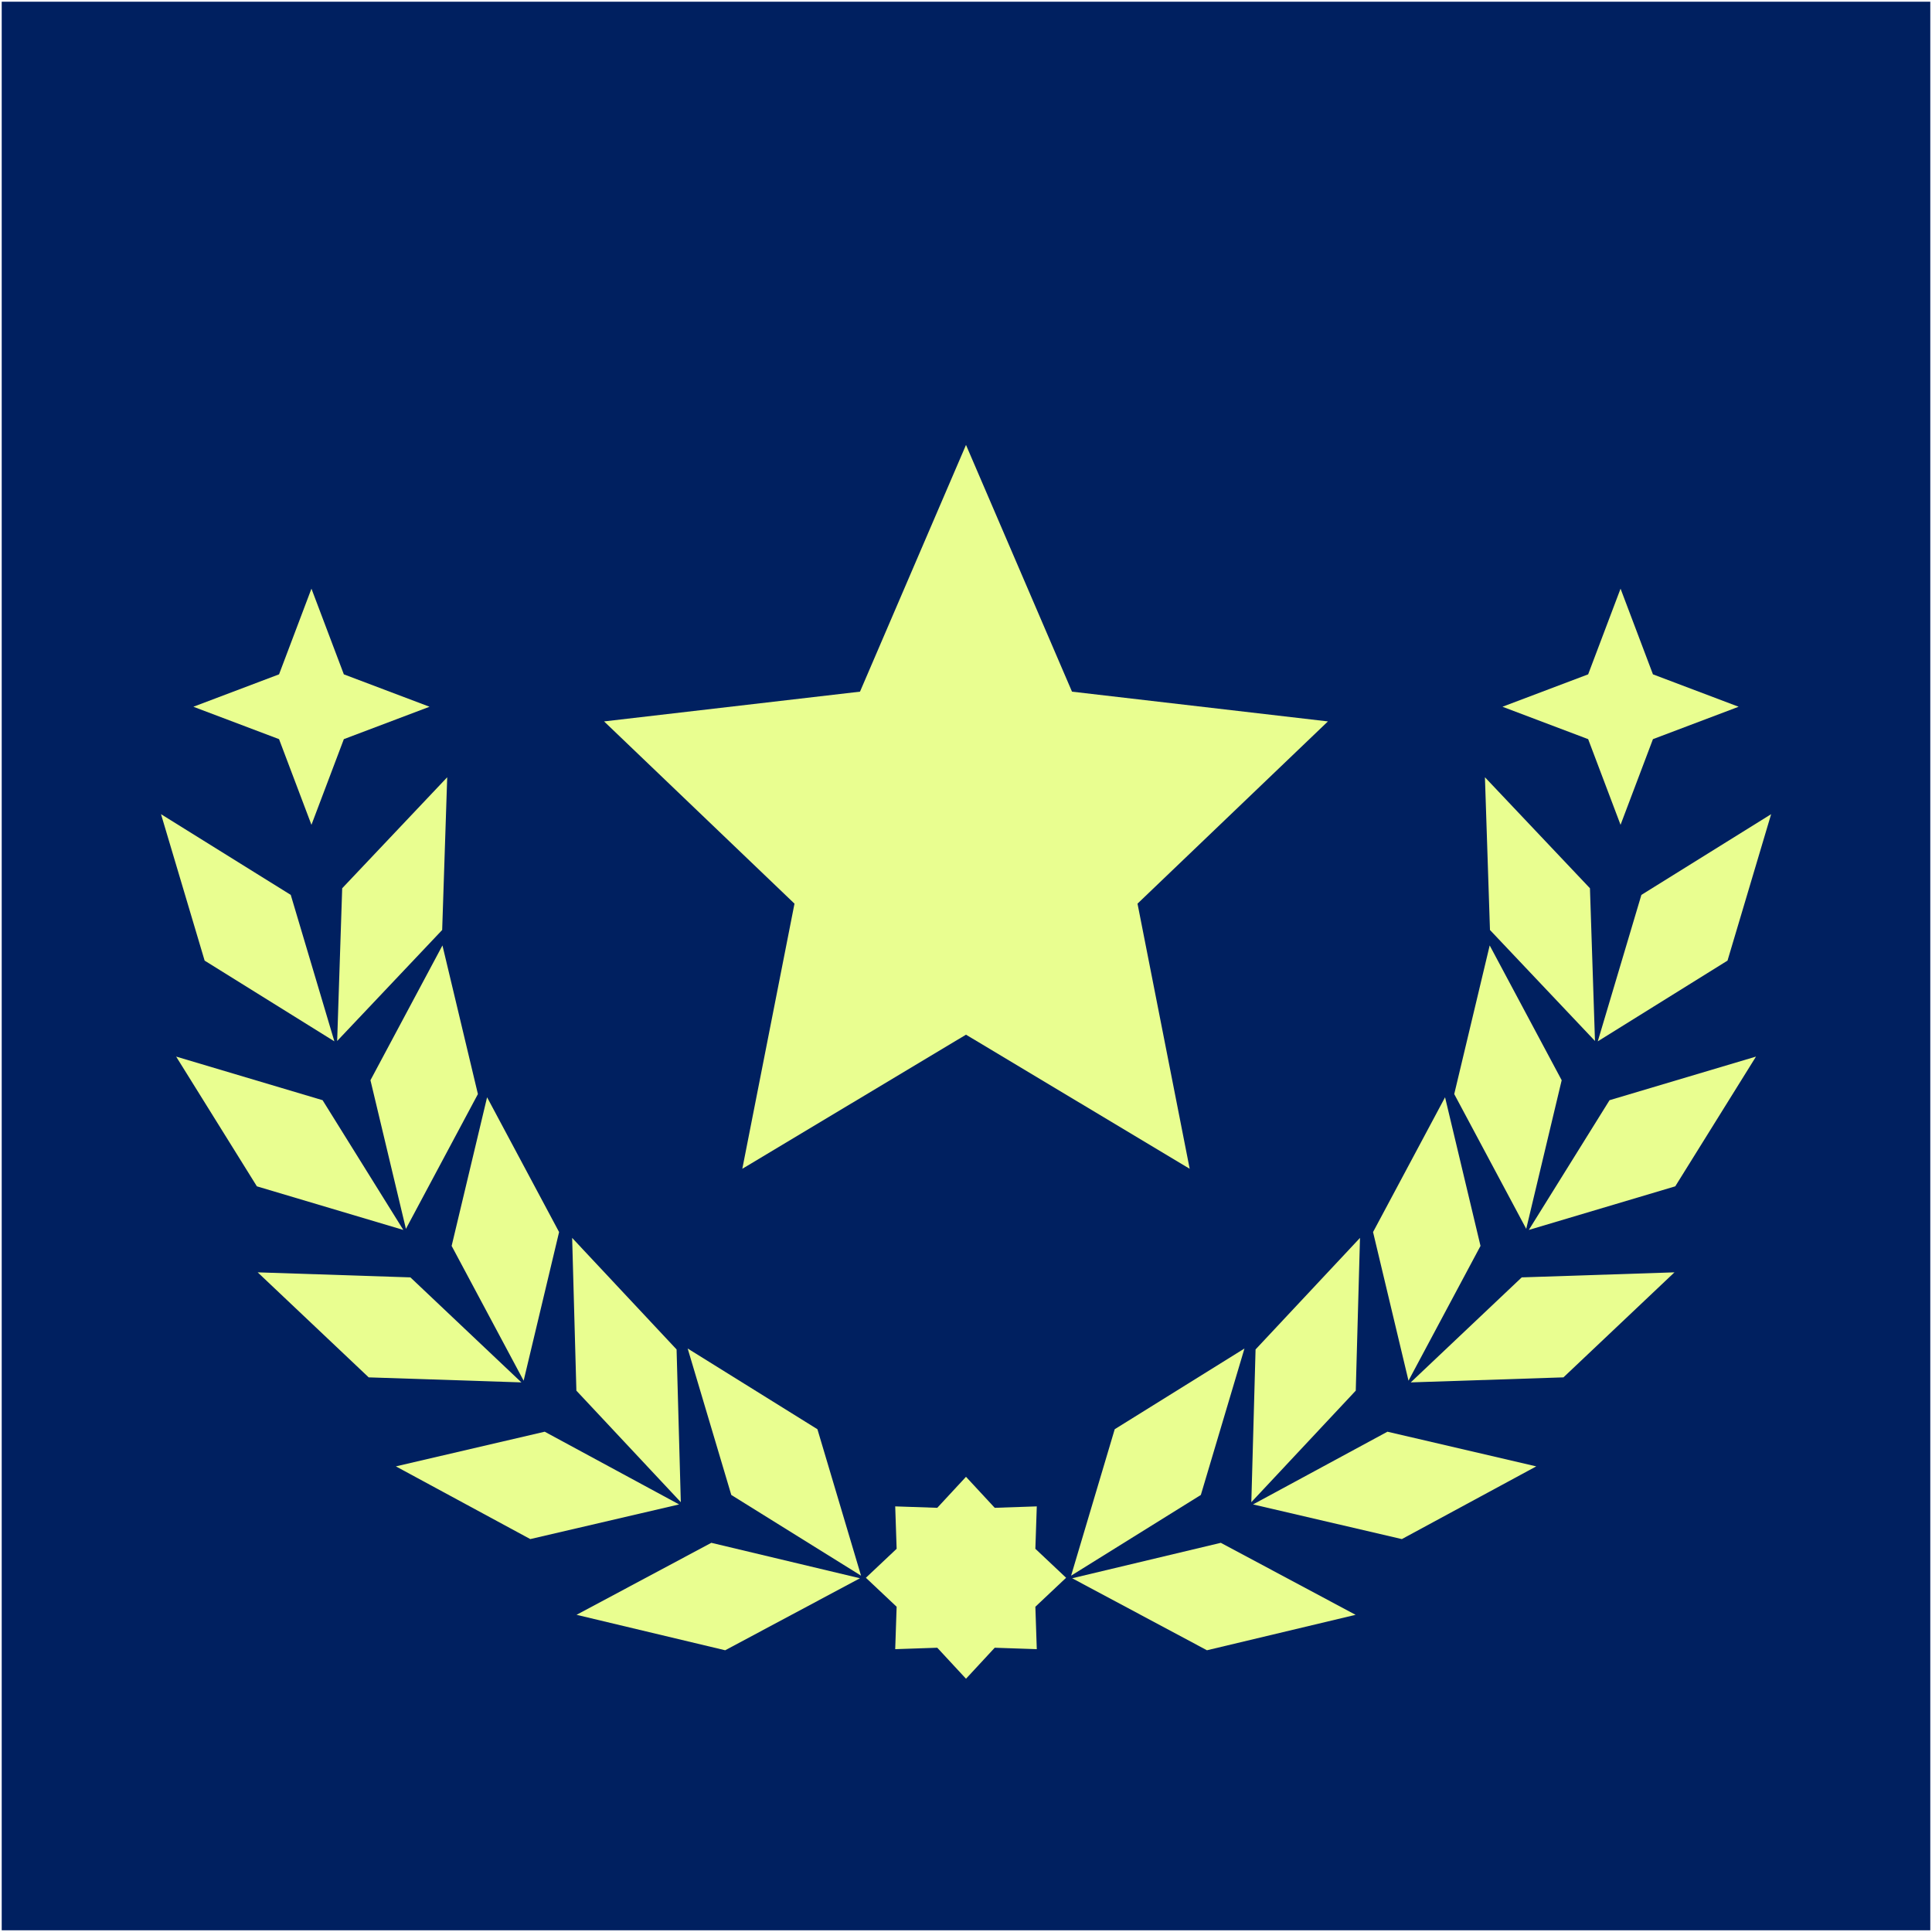
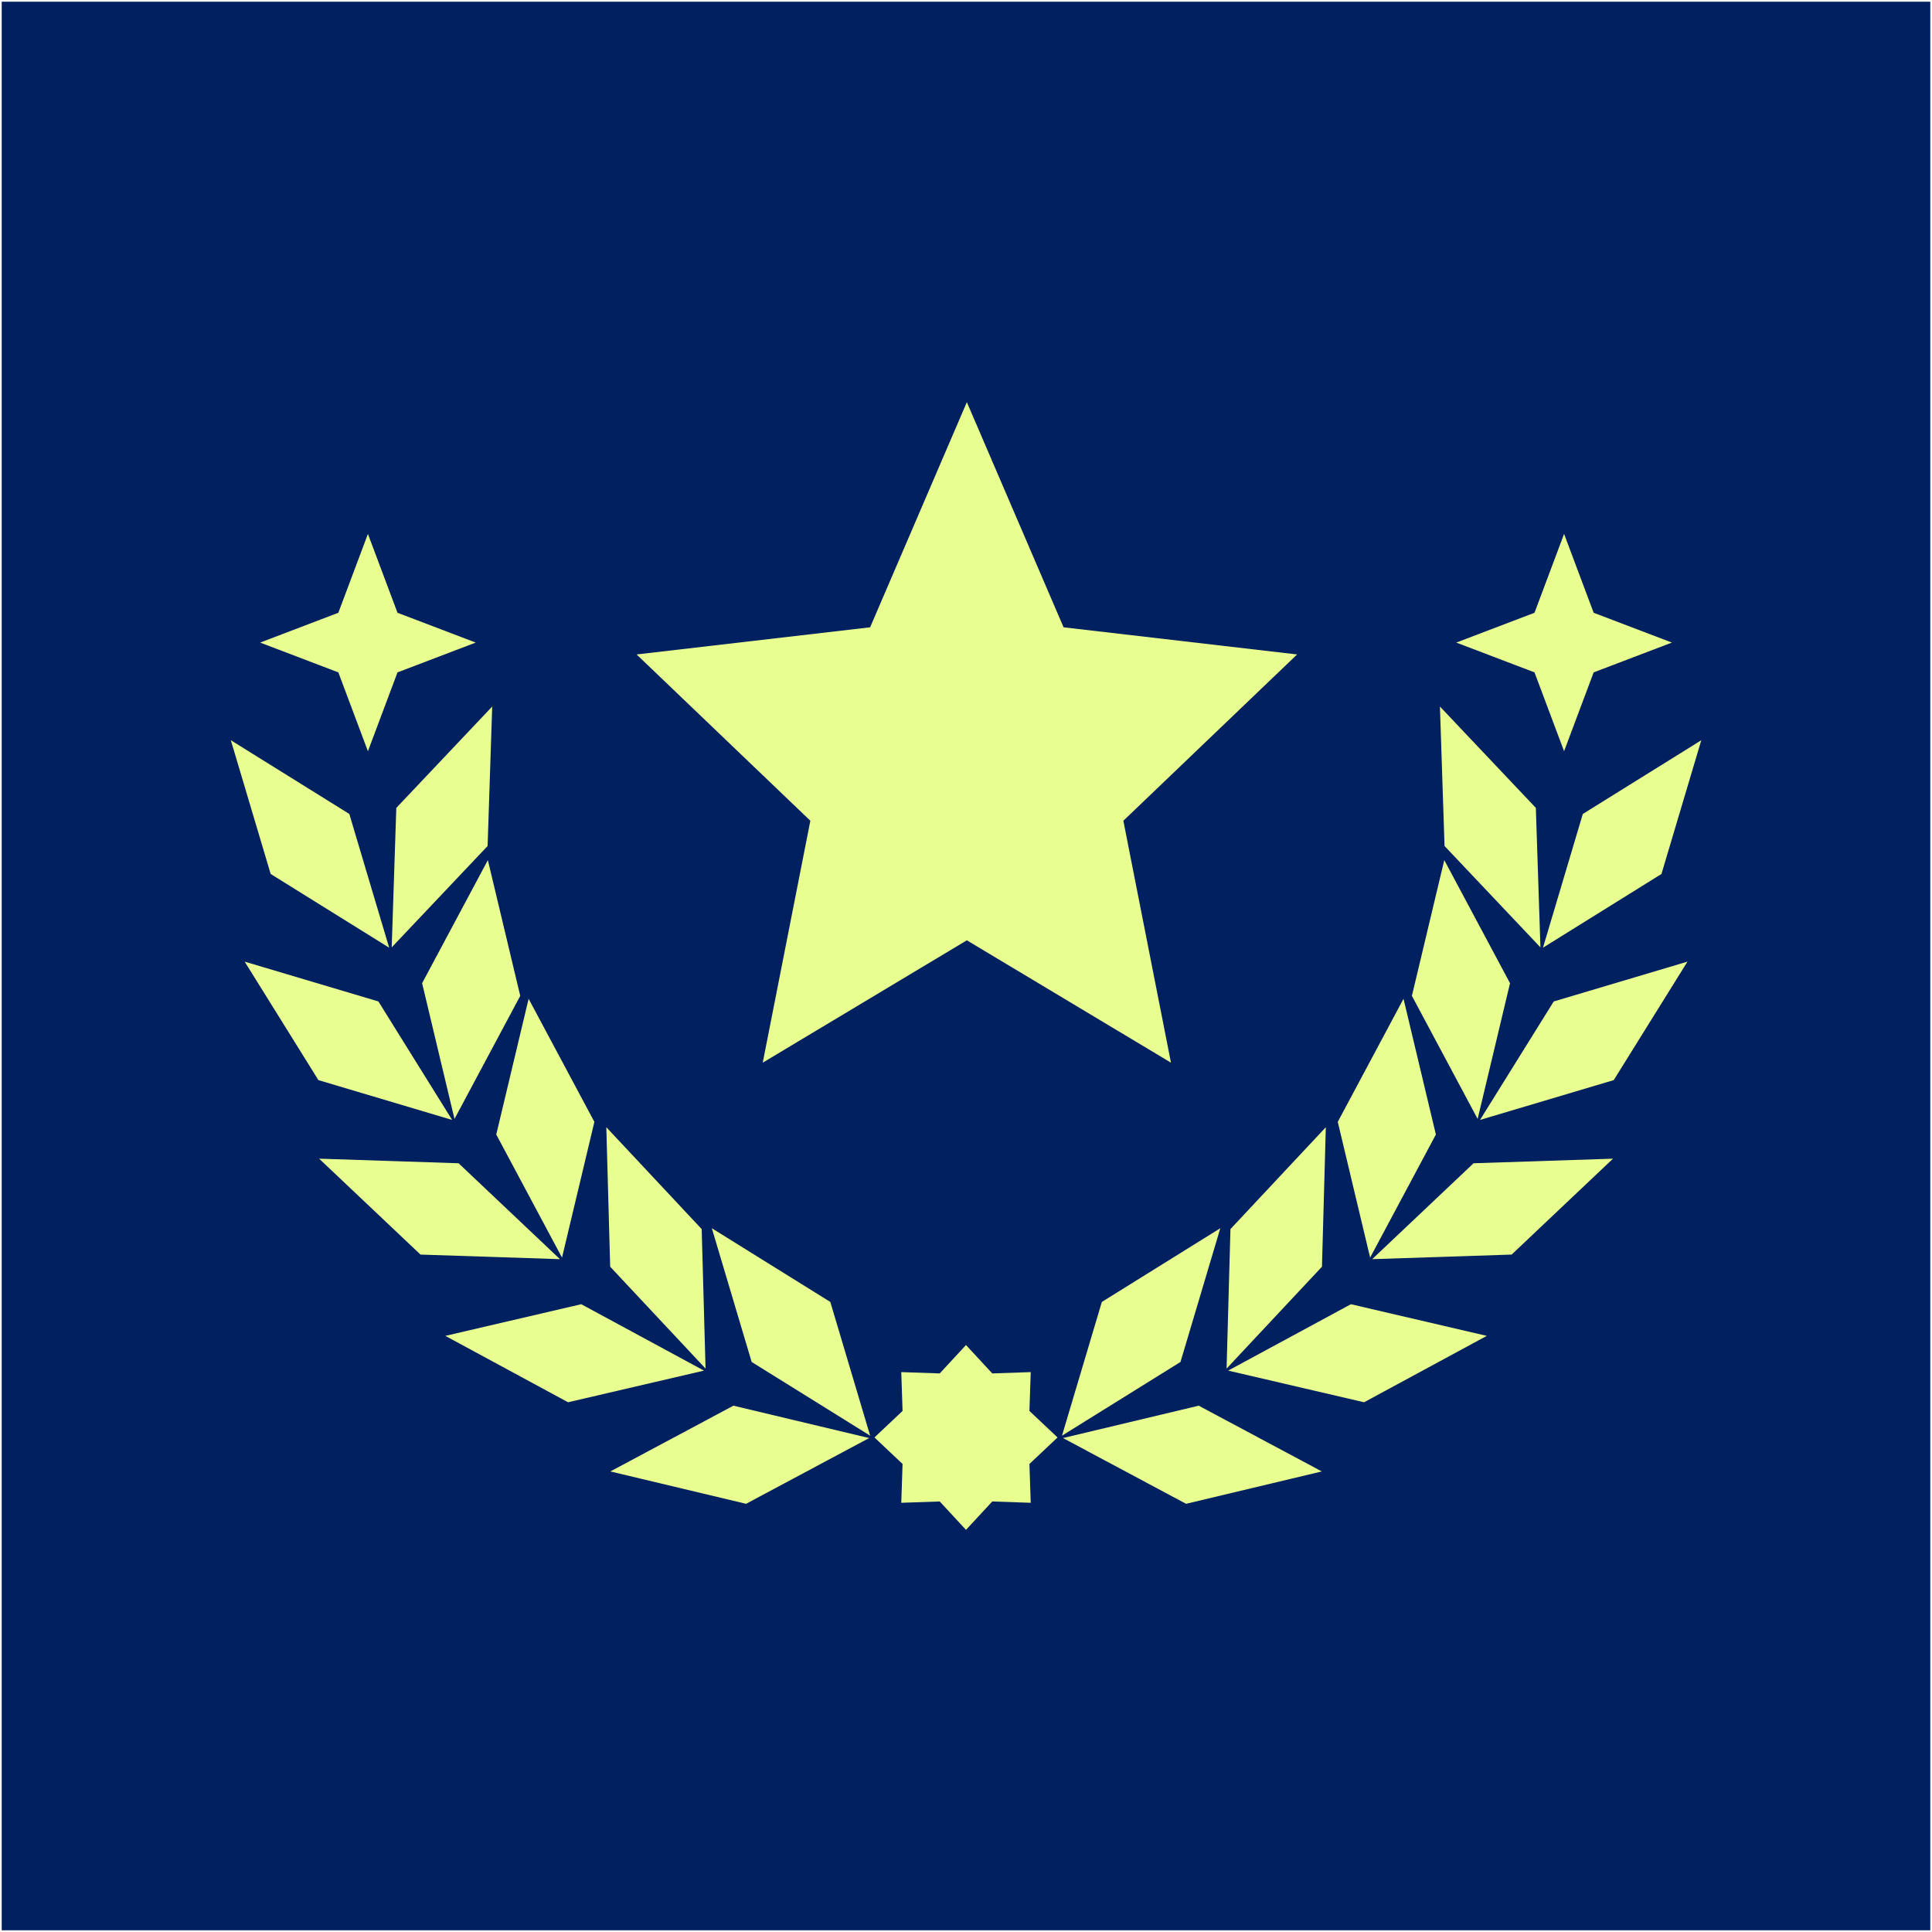
<svg xmlns="http://www.w3.org/2000/svg" width="1129" height="1129" overflow="hidden">
  <defs>
    <clipPath id="clip0">
      <path d="M-1-1 1128-1 1128 1128-1 1128Z" fill-rule="evenodd" clip-rule="evenodd" />
    </clipPath>
  </defs>
  <g clip-path="url(#clip0)" transform="translate(1 1)">
    <rect x="0" y="0" width="1127" height="1127" fill="#002060" />
-     <path d="M352 420.571 501.557 403.184 563.5 259 625.443 403.184 775 420.571 663.725 527.069 694.214 681.999 563.5 603.634 432.786 681.999 463.275 527.069Z" fill="#E9FE90" fill-rule="evenodd" />
-     <path d="M505 921 522.965 904.066 522.134 879.281 546.71 880.118 563.5 862 580.29 880.118 604.866 879.281 604.035 904.066 622 921 604.035 937.934 604.866 962.719 580.29 961.882 563.5 980 546.71 961.882 522.134 962.719 522.965 937.934Z" fill="#E9FE90" fill-rule="evenodd" />
-     <path d="M801.37 718.975 843.447 640.213 864.161 727.073 822.084 805.835Z" fill="#E9FE90" fill-rule="evenodd" />
-     <path d="M0 83.497 31.655 0 63.31 83.497 31.655 166.993Z" fill="#E9FE90" fill-rule="evenodd" transform="matrix(-0.385107 -0.922872 -0.922872 0.385107 989.69 771.732)" />
-     <path d="M848.808 638.342 869.529 551.483 911.599 630.248 890.878 717.106Z" fill="#E9FE90" fill-rule="evenodd" />
-     <path d="M0 83.497 31.655 0 63.31 83.497 31.655 166.993Z" fill="#E9FE90" fill-rule="evenodd" transform="matrix(-0.606615 -0.794996 -0.794996 0.606615 1044.35 641.602)" />
-     <path d="M869.69 542.453 866.749 453.206 928.118 518.072 931.059 607.319Z" fill="#E9FE90" fill-rule="evenodd" />
-     <path d="M0 83.497 31.655 0 63.31 83.497 31.655 166.993Z" fill="#E9FE90" fill-rule="evenodd" transform="matrix(-0.794948 -0.606677 -0.606677 0.794948 1059.16 493.982)" />
-     <path d="M732.71 787.576 793.737 722.389 791.264 811.651 730.237 876.838Z" fill="#E9FE90" fill-rule="evenodd" />
-     <path d="M0 83.497 31.655 0 63.31 83.497 31.655 166.993Z" fill="#E9FE90" fill-rule="evenodd" transform="matrix(-0.133128 -0.991099 -0.991099 0.133128 900.958 887.277)" />
-     <path d="M650.407 834.195 726.227 787.024 700.736 872.604 624.916 919.775Z" fill="#E9FE90" fill-rule="evenodd" />
-     <path d="M0 83.497 31.655 0 63.31 83.497 31.655 166.993Z" fill="#E9FE90" fill-rule="evenodd" transform="matrix(0.127924 -0.991784 -0.991784 -0.127924 787.118 974.044)" />
-     <path d="M877 412 927.067 393.067 946 343 964.933 393.067 1015 412 964.933 430.933 946 481 927.067 430.933Z" fill="#E9FE90" fill-rule="evenodd" />
-     <path d="M0 83.497 31.655 0 63.31 83.497 31.655 166.993Z" fill="#E9FE90" fill-rule="evenodd" transform="matrix(-0.991784 0.127924 0.127924 0.991784 315.032 636.164)" />
-     <path d="M214.45 803.887 149.584 742.518 238.831 745.459 303.698 806.828Z" fill="#E9FE90" fill-rule="evenodd" />
-     <path d="M0 83.497 31.655 0 63.31 83.497 31.655 166.993Z" fill="#E9FE90" fill-rule="evenodd" transform="matrix(-0.991794 -0.127846 -0.127846 0.991794 288.95 555.53)" />
-     <path d="M149.112 692.253 101.935 616.436 187.517 641.921 234.694 717.737Z" fill="#E9FE90" fill-rule="evenodd" />
-     <path d="M0 83.497 31.655 0 63.31 83.497 31.655 166.993Z" fill="#E9FE90" fill-rule="evenodd" transform="matrix(-0.922872 -0.385107 -0.385107 0.922872 289.548 465.397)" />
-     <path d="M118.581 560.358 93.089 474.778 168.909 521.949 194.4 607.529Z" fill="#E9FE90" fill-rule="evenodd" />
-     <path d="M0 83.497 31.655 0 63.31 83.497 31.655 166.993Z" fill="#E9FE90" fill-rule="evenodd" transform="matrix(-0.924881 0.380257 0.380257 0.924881 362.624 710.352)" />
-     <path d="M308.879 898.392 230.34 855.903 317.307 835.645 395.846 878.135Z" fill="#E9FE90" fill-rule="evenodd" />
-     <path d="M0 83.497 31.655 0 63.31 83.497 31.655 166.993Z" fill="#E9FE90" fill-rule="evenodd" transform="matrix(-0.794948 0.606677 0.606677 0.794948 426.021 767.819)" />
-     <path d="M422.776 963.363 335.916 942.649 414.677 900.572 501.537 921.286Z" fill="#E9FE90" fill-rule="evenodd" />
-     <path d="M0 69 50.067 50.067 69 0 87.933 50.067 138 69 87.933 87.933 69 138 50.067 87.933Z" fill="#E9FE90" fill-rule="evenodd" transform="matrix(-1 -8.74228e-08 -8.74228e-08 1 250 343)" />
+     <path d="M371 381.439 507.475 365.572 564 234 620.525 365.572 757 381.439 655.458 478.621 683.281 619.999 564 548.489 444.719 619.999 472.542 478.621Z" fill="#E9FE90" fill-rule="evenodd" />
+     <path d="M510 839 526.429 823.501 525.67 800.816 548.145 801.583 563.5 785 578.855 801.583 601.33 800.816 600.571 823.501 617 839 600.571 854.499 601.33 877.184 578.855 876.417 563.5 893 548.145 876.417 525.67 877.184 526.429 854.499Z" fill="#E9FE90" fill-rule="evenodd" />
+     <path d="M780.744 654.587 819.171 582.656 838.089 661.983 799.661 733.913Z" fill="#E9FE90" fill-rule="evenodd" />
+     <path d="M0 76.255 28.91 0 57.82 76.255 28.91 152.51Z" fill="#E9FE90" fill-rule="evenodd" transform="matrix(-0.385107 -0.922872 -0.922872 0.385107 952.731 702.768)" />
+     <path d="M824.067 580.947 842.991 501.621 881.413 573.555 862.489 652.88Z" fill="#E9FE90" fill-rule="evenodd" />
+     <path d="M0 76.255 28.91 0 57.82 76.255 28.91 152.51Z" fill="#E9FE90" fill-rule="evenodd" transform="matrix(-0.606615 -0.794996 -0.794996 0.606615 1002.65 583.924)" />
+     <path d="M843.139 493.375 840.452 411.867 896.499 471.108 899.185 552.615Z" fill="#E9FE90" fill-rule="evenodd" />
+     <path d="M0 76.255 28.91 0 57.82 76.255 28.91 152.51Z" fill="#E9FE90" fill-rule="evenodd" transform="matrix(-0.794948 -0.606677 -0.606677 0.794948 1016.17 449.107)" />
+     <path d="M718.038 717.239 773.773 657.705 771.514 739.225 715.78 798.759Z" fill="#E9FE90" fill-rule="evenodd" />
+     <path d="M0 76.255 28.91 0 57.82 76.255 28.91 152.51Z" fill="#E9FE90" fill-rule="evenodd" transform="matrix(-0.133128 -0.991099 -0.991099 0.133128 871.694 808.292)" />
+     <path d="M642.874 759.814 712.118 716.734 688.837 794.892 619.593 837.972Z" fill="#E9FE90" fill-rule="evenodd" />
+     <path d="M0 76.255 28.91 0 57.82 76.255 28.91 152.51Z" fill="#E9FE90" fill-rule="evenodd" transform="matrix(0.127924 -0.991784 -0.991784 -0.127924 767.728 887.534)" />
+     <path d="M850 374.5 895.714 357.077 913 311 930.286 357.077 976 374.5 930.286 391.923 913 438 895.714 391.923Z" fill="#E9FE90" fill-rule="evenodd" />
+     <path d="M0 76.255 28.91 0 57.82 76.255 28.91 152.51Z" fill="#E9FE90" fill-rule="evenodd" transform="matrix(-0.991784 0.127924 0.127924 0.991784 336.585 578.958)" />
+     <path d="M244.726 732.135 185.486 676.088 266.993 678.774 326.233 734.821Z" fill="#E9FE90" fill-rule="evenodd" />
+     <path d="M0 76.255 28.91 0 57.82 76.255 28.91 152.51Z" fill="#E9FE90" fill-rule="evenodd" transform="matrix(-0.991794 -0.127846 -0.127846 0.991794 312.765 505.317)" />
+     <path d="M185.055 630.182 141.97 560.941 220.129 584.215 263.215 653.456Z" fill="#E9FE90" fill-rule="evenodd" />
+     <path d="M0 76.255 28.91 0 57.82 76.255 28.91 152.51Z" fill="#E9FE90" fill-rule="evenodd" transform="matrix(-0.922872 -0.385107 -0.385107 0.922872 313.311 423.001)" />
+     <path d="M157.171 509.726 133.891 431.568 203.135 474.648 226.415 552.806Z" fill="#E9FE90" fill-rule="evenodd" />
+     <path d="M0 76.255 28.91 0 57.82 76.255 28.91 152.51Z" fill="#E9FE90" fill-rule="evenodd" transform="matrix(-0.924881 0.380257 0.380257 0.924881 380.049 646.712)" />
+     <path d="M330.965 818.444 259.238 779.639 338.663 761.139 410.39 799.943Z" fill="#E9FE90" fill-rule="evenodd" />
+     <path d="M0 76.255 28.91 0 57.82 76.255 28.91 152.51Z" fill="#E9FE90" fill-rule="evenodd" transform="matrix(-0.794948 0.606677 0.606677 0.794948 437.948 699.195)" />
+     <path d="M434.984 877.779 355.657 858.862 427.588 820.435 506.915 839.352Z" fill="#E9FE90" fill-rule="evenodd" />
+     <path d="M0 63.5 45.714 46.077 63 0 80.286 46.077 126 63.5 80.286 80.924 63 127 45.714 80.924Z" fill="#E9FE90" fill-rule="evenodd" transform="matrix(-1 -8.74228e-08 -8.74228e-08 1 277 311)" />
  </g>
</svg>
